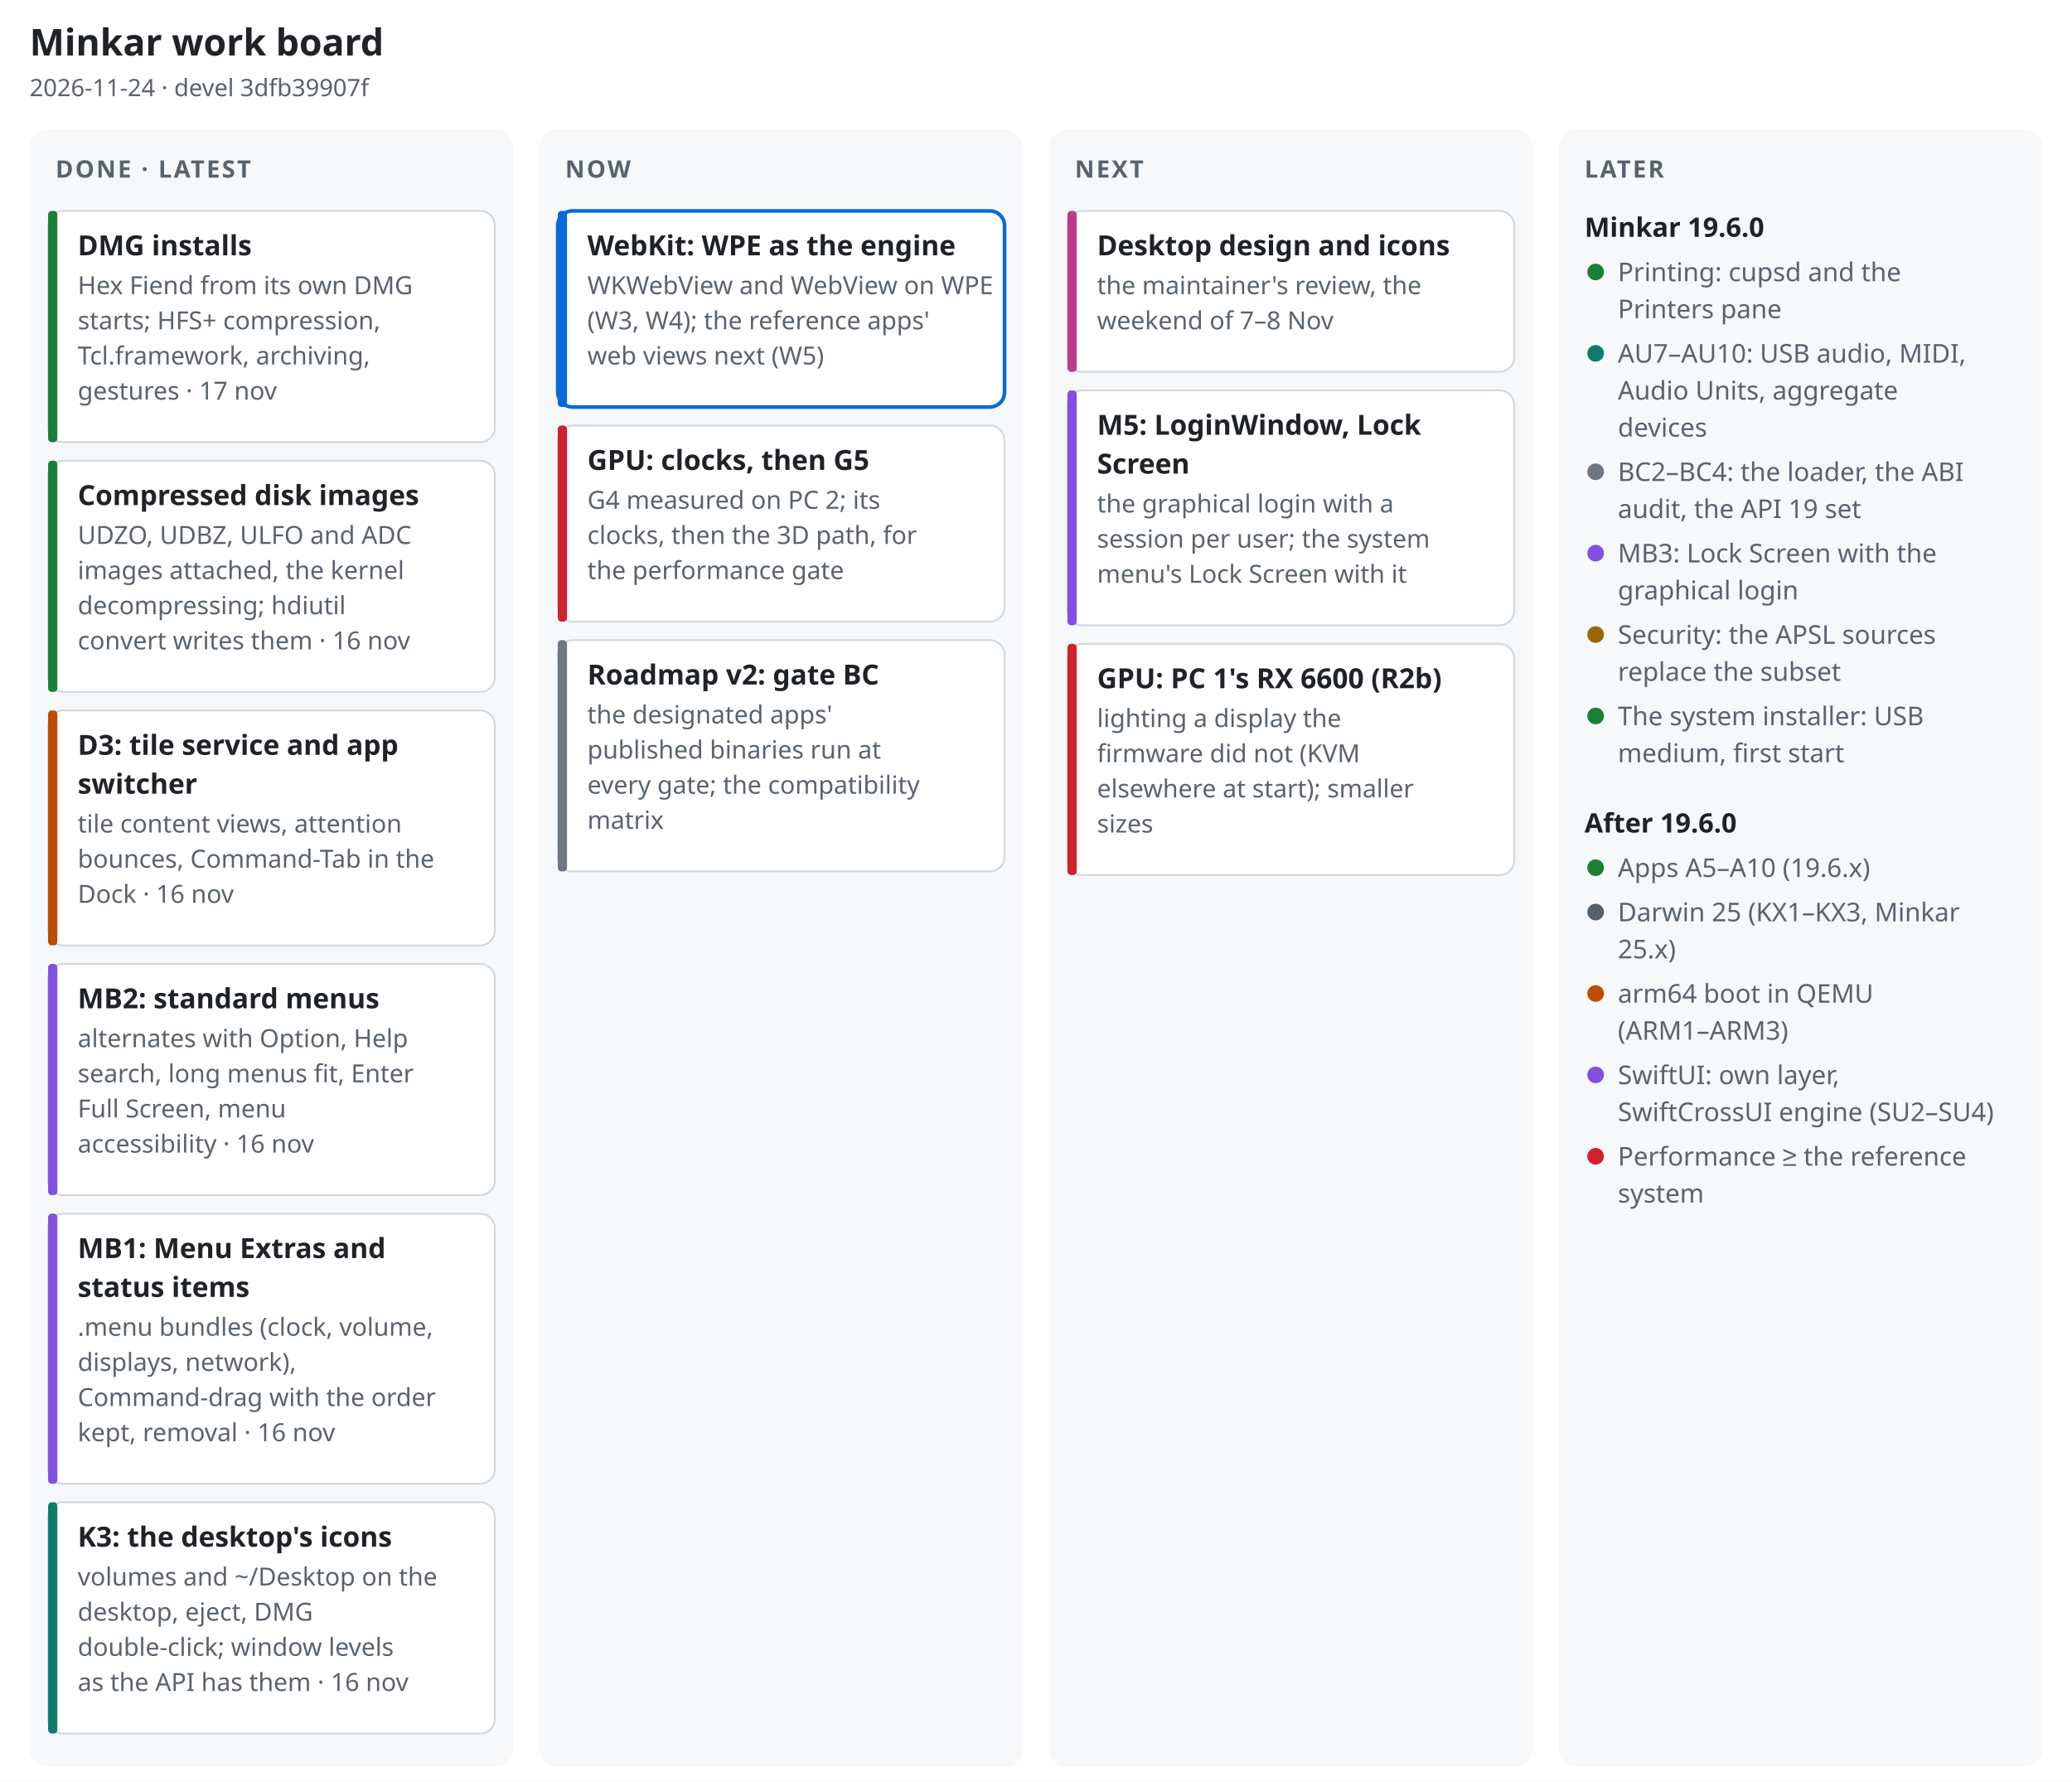
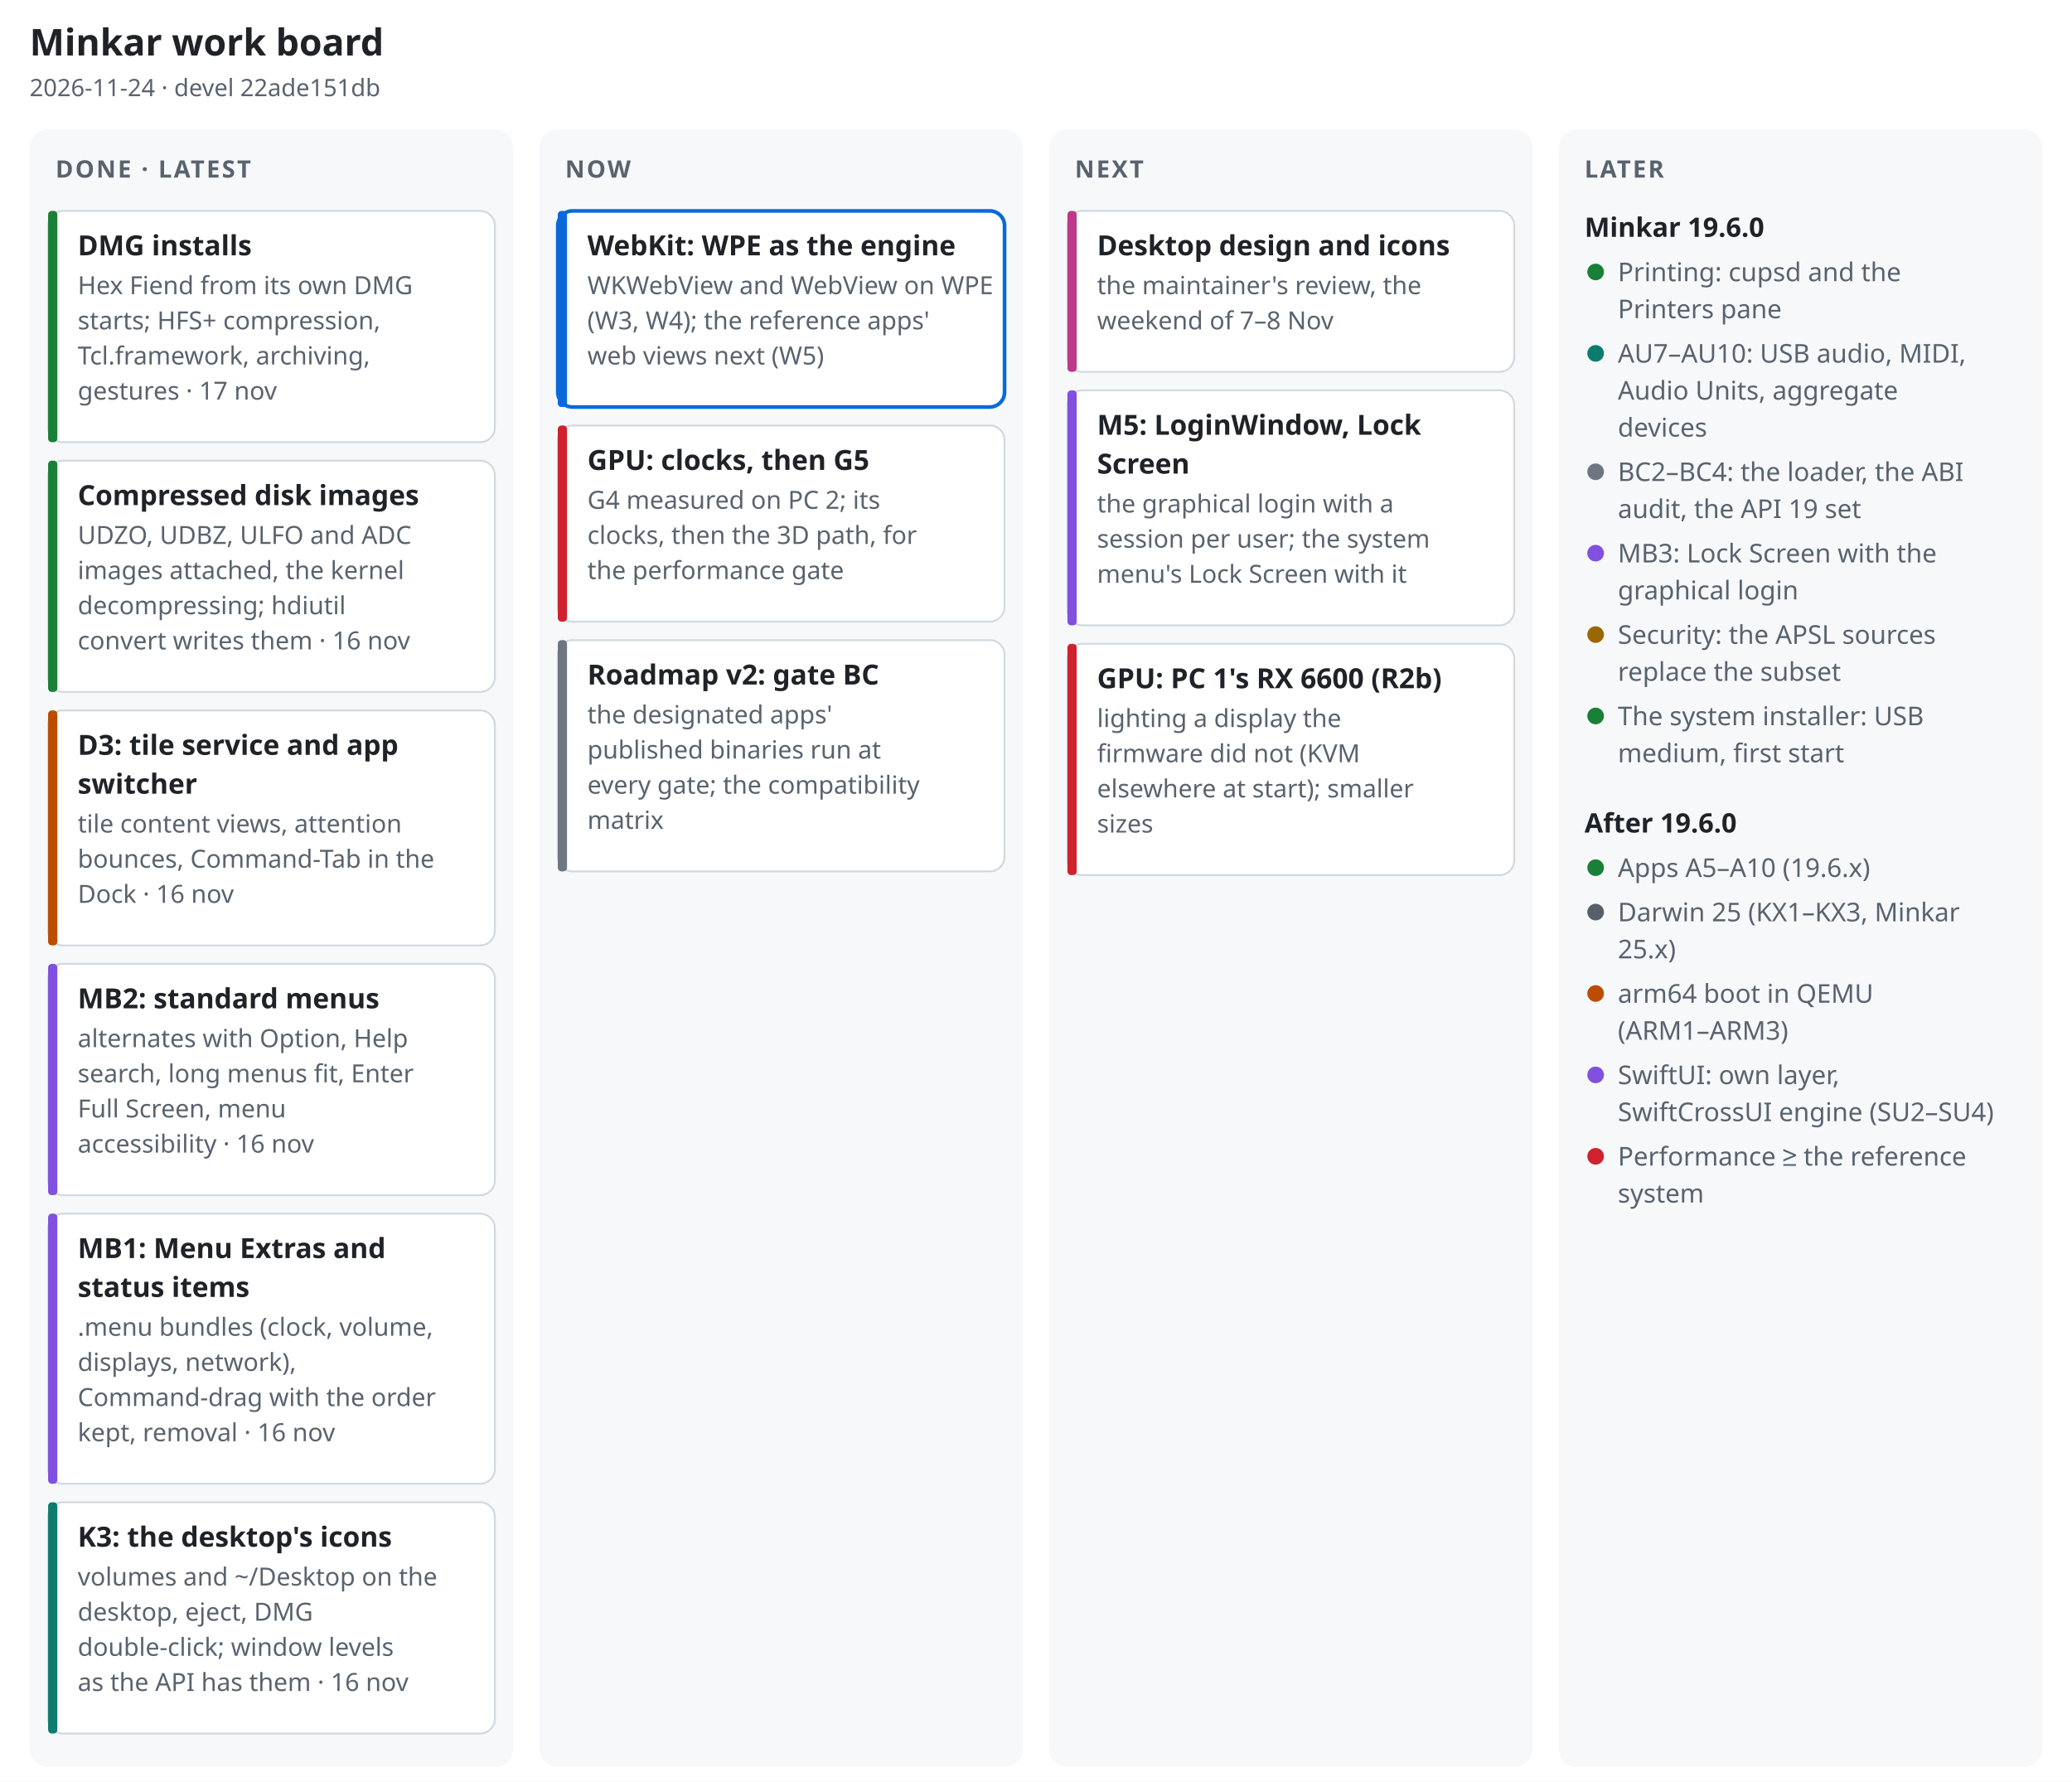
<svg xmlns="http://www.w3.org/2000/svg" width="1120" height="963" viewBox="0 0 1120 963" font-family="-apple-system, BlinkMacSystemFont, 'Segoe UI', 'Noto Sans', Helvetica, Arial, sans-serif" role="img" aria-label="Minkar work board, 2026-11-24">
  <rect width="1120" height="963" fill="#ffffff" />
  <text x="16" y="30" font-size="20" font-weight="700" fill="#1f2328" text-anchor="start">Minkar work board</text>
-   <text x="16" y="52" font-size="13" font-weight="400" fill="#59636e" text-anchor="start">2026-11-24 · devel 3dfb39907f</text>
+   <text x="16" y="52" font-size="13" font-weight="400" fill="#59636e" text-anchor="start">2026-11-24 · devel 22ade151db</text>
  <rect x="16" y="70" width="261.5" height="885" rx="10" fill="#f6f8fa" />
  <text x="30" y="96" font-size="13" font-weight="700" fill="#59636e" text-anchor="start" letter-spacing=".08em">DONE · LATEST</text>
  <rect x="26" y="114" width="241.5" height="125" rx="8" fill="#ffffff" stroke="#d1d9e0" stroke-width="1" />
  <rect x="26" y="114" width="5" height="125" rx="2" fill="#1a7f37" />
  <text x="42" y="138" font-size="15" font-weight="650" fill="#1f2328" text-anchor="start">DMG installs</text>
  <text x="42" y="159" font-size="13.5" font-weight="400" fill="#59636e" text-anchor="start">Hex Fiend from its own DMG</text>
  <text x="42" y="178" font-size="13.5" font-weight="400" fill="#59636e" text-anchor="start">starts; HFS+ compression,</text>
  <text x="42" y="197" font-size="13.5" font-weight="400" fill="#59636e" text-anchor="start">Tcl.framework, archiving,</text>
  <text x="42" y="216" font-size="13.5" font-weight="400" fill="#59636e" text-anchor="start">gestures · 17 nov</text>
  <rect x="26" y="249" width="241.5" height="125" rx="8" fill="#ffffff" stroke="#d1d9e0" stroke-width="1" />
  <rect x="26" y="249" width="5" height="125" rx="2" fill="#1a7f37" />
  <text x="42" y="273" font-size="15" font-weight="650" fill="#1f2328" text-anchor="start">Compressed disk images</text>
  <text x="42" y="294" font-size="13.5" font-weight="400" fill="#59636e" text-anchor="start">UDZO, UDBZ, ULFO and ADC</text>
  <text x="42" y="313" font-size="13.5" font-weight="400" fill="#59636e" text-anchor="start">images attached, the kernel</text>
  <text x="42" y="332" font-size="13.5" font-weight="400" fill="#59636e" text-anchor="start">decompressing; hdiutil</text>
  <text x="42" y="351" font-size="13.5" font-weight="400" fill="#59636e" text-anchor="start">convert writes them · 16 nov</text>
  <rect x="26" y="384" width="241.5" height="127" rx="8" fill="#ffffff" stroke="#d1d9e0" stroke-width="1" />
  <rect x="26" y="384" width="5" height="127" rx="2" fill="#bc4c00" />
  <text x="42" y="408" font-size="15" font-weight="650" fill="#1f2328" text-anchor="start">D3: tile service and app</text>
  <text x="42" y="429" font-size="15" font-weight="650" fill="#1f2328" text-anchor="start">switcher</text>
  <text x="42" y="450" font-size="13.5" font-weight="400" fill="#59636e" text-anchor="start">tile content views, attention</text>
  <text x="42" y="469" font-size="13.5" font-weight="400" fill="#59636e" text-anchor="start">bounces, Command-Tab in the</text>
  <text x="42" y="488" font-size="13.5" font-weight="400" fill="#59636e" text-anchor="start">Dock · 16 nov</text>
  <rect x="26" y="521" width="241.5" height="125" rx="8" fill="#ffffff" stroke="#d1d9e0" stroke-width="1" />
  <rect x="26" y="521" width="5" height="125" rx="2" fill="#8250df" />
  <text x="42" y="545" font-size="15" font-weight="650" fill="#1f2328" text-anchor="start">MB2: standard menus</text>
  <text x="42" y="566" font-size="13.5" font-weight="400" fill="#59636e" text-anchor="start">alternates with Option, Help</text>
  <text x="42" y="585" font-size="13.5" font-weight="400" fill="#59636e" text-anchor="start">search, long menus fit, Enter</text>
  <text x="42" y="604" font-size="13.5" font-weight="400" fill="#59636e" text-anchor="start">Full Screen, menu</text>
  <text x="42" y="623" font-size="13.5" font-weight="400" fill="#59636e" text-anchor="start">accessibility · 16 nov</text>
  <rect x="26" y="656" width="241.5" height="146" rx="8" fill="#ffffff" stroke="#d1d9e0" stroke-width="1" />
  <rect x="26" y="656" width="5" height="146" rx="2" fill="#8250df" />
  <text x="42" y="680" font-size="15" font-weight="650" fill="#1f2328" text-anchor="start">MB1: Menu Extras and</text>
  <text x="42" y="701" font-size="15" font-weight="650" fill="#1f2328" text-anchor="start">status items</text>
  <text x="42" y="722" font-size="13.5" font-weight="400" fill="#59636e" text-anchor="start">.menu bundles (clock, volume,</text>
  <text x="42" y="741" font-size="13.5" font-weight="400" fill="#59636e" text-anchor="start">displays, network),</text>
  <text x="42" y="760" font-size="13.5" font-weight="400" fill="#59636e" text-anchor="start">Command-drag with the order</text>
  <text x="42" y="779" font-size="13.5" font-weight="400" fill="#59636e" text-anchor="start">kept, removal · 16 nov</text>
  <rect x="26" y="812" width="241.5" height="125" rx="8" fill="#ffffff" stroke="#d1d9e0" stroke-width="1" />
  <rect x="26" y="812" width="5" height="125" rx="2" fill="#0f7b6f" />
  <text x="42" y="836" font-size="15" font-weight="650" fill="#1f2328" text-anchor="start">K3: the desktop's icons</text>
  <text x="42" y="857" font-size="13.5" font-weight="400" fill="#59636e" text-anchor="start">volumes and ~/Desktop on the</text>
  <text x="42" y="876" font-size="13.5" font-weight="400" fill="#59636e" text-anchor="start">desktop, eject, DMG</text>
  <text x="42" y="895" font-size="13.5" font-weight="400" fill="#59636e" text-anchor="start">double-click; window levels</text>
  <text x="42" y="914" font-size="13.5" font-weight="400" fill="#59636e" text-anchor="start">as the API has them · 16 nov</text>
  <rect x="291.5" y="70" width="261.5" height="885" rx="10" fill="#f6f8fa" />
  <text x="305.5" y="96" font-size="13" font-weight="700" fill="#59636e" text-anchor="start" letter-spacing=".08em">NOW</text>
  <rect x="301.5" y="114" width="241.5" height="106" rx="8" fill="#ffffff" stroke="#0969da" stroke-width="2" />
  <rect x="301.5" y="114" width="5" height="106" rx="2" fill="#0969da" />
  <text x="317.5" y="138" font-size="15" font-weight="650" fill="#1f2328" text-anchor="start">WebKit: WPE as the engine</text>
  <text x="317.5" y="159" font-size="13.5" font-weight="400" fill="#59636e" text-anchor="start">WKWebView and WebView on WPE</text>
  <text x="317.5" y="178" font-size="13.5" font-weight="400" fill="#59636e" text-anchor="start">(W3, W4); the reference apps'</text>
  <text x="317.5" y="197" font-size="13.5" font-weight="400" fill="#59636e" text-anchor="start">web views next (W5)</text>
  <rect x="301.5" y="230" width="241.5" height="106" rx="8" fill="#ffffff" stroke="#d1d9e0" stroke-width="1" />
  <rect x="301.5" y="230" width="5" height="106" rx="2" fill="#cf222e" />
  <text x="317.5" y="254" font-size="15" font-weight="650" fill="#1f2328" text-anchor="start">GPU: clocks, then G5</text>
  <text x="317.5" y="275" font-size="13.5" font-weight="400" fill="#59636e" text-anchor="start">G4 measured on PC 2; its</text>
  <text x="317.5" y="294" font-size="13.5" font-weight="400" fill="#59636e" text-anchor="start">clocks, then the 3D path, for</text>
  <text x="317.5" y="313" font-size="13.5" font-weight="400" fill="#59636e" text-anchor="start">the performance gate</text>
  <rect x="301.5" y="346" width="241.5" height="125" rx="8" fill="#ffffff" stroke="#d1d9e0" stroke-width="1" />
  <rect x="301.5" y="346" width="5" height="125" rx="2" fill="#6e7781" />
  <text x="317.5" y="370" font-size="15" font-weight="650" fill="#1f2328" text-anchor="start">Roadmap v2: gate BC</text>
  <text x="317.5" y="391" font-size="13.5" font-weight="400" fill="#59636e" text-anchor="start">the designated apps'</text>
  <text x="317.5" y="410" font-size="13.5" font-weight="400" fill="#59636e" text-anchor="start">published binaries run at</text>
  <text x="317.5" y="429" font-size="13.5" font-weight="400" fill="#59636e" text-anchor="start">every gate; the compatibility</text>
  <text x="317.5" y="448" font-size="13.5" font-weight="400" fill="#59636e" text-anchor="start">matrix</text>
  <rect x="567" y="70" width="261.5" height="885" rx="10" fill="#f6f8fa" />
  <text x="581" y="96" font-size="13" font-weight="700" fill="#59636e" text-anchor="start" letter-spacing=".08em">NEXT</text>
  <rect x="577" y="114" width="241.5" height="87" rx="8" fill="#ffffff" stroke="#d1d9e0" stroke-width="1" />
  <rect x="577" y="114" width="5" height="87" rx="2" fill="#bf3989" />
  <text x="593" y="138" font-size="15" font-weight="650" fill="#1f2328" text-anchor="start">Desktop design and icons</text>
  <text x="593" y="159" font-size="13.5" font-weight="400" fill="#59636e" text-anchor="start">the maintainer's review, the</text>
  <text x="593" y="178" font-size="13.5" font-weight="400" fill="#59636e" text-anchor="start">weekend of 7–8 Nov</text>
  <rect x="577" y="211" width="241.5" height="127" rx="8" fill="#ffffff" stroke="#d1d9e0" stroke-width="1" />
  <rect x="577" y="211" width="5" height="127" rx="2" fill="#8250df" />
  <text x="593" y="235" font-size="15" font-weight="650" fill="#1f2328" text-anchor="start">M5: LoginWindow, Lock</text>
  <text x="593" y="256" font-size="15" font-weight="650" fill="#1f2328" text-anchor="start">Screen</text>
  <text x="593" y="277" font-size="13.5" font-weight="400" fill="#59636e" text-anchor="start">the graphical login with a</text>
  <text x="593" y="296" font-size="13.5" font-weight="400" fill="#59636e" text-anchor="start">session per user; the system</text>
  <text x="593" y="315" font-size="13.5" font-weight="400" fill="#59636e" text-anchor="start">menu's Lock Screen with it</text>
  <rect x="577" y="348" width="241.5" height="125" rx="8" fill="#ffffff" stroke="#d1d9e0" stroke-width="1" />
  <rect x="577" y="348" width="5" height="125" rx="2" fill="#cf222e" />
  <text x="593" y="372" font-size="15" font-weight="650" fill="#1f2328" text-anchor="start">GPU: PC 1's RX 6600 (R2b)</text>
  <text x="593" y="393" font-size="13.5" font-weight="400" fill="#59636e" text-anchor="start">lighting a display the</text>
  <text x="593" y="412" font-size="13.5" font-weight="400" fill="#59636e" text-anchor="start">firmware did not (KVM</text>
  <text x="593" y="431" font-size="13.5" font-weight="400" fill="#59636e" text-anchor="start">elsewhere at start); smaller</text>
  <text x="593" y="450" font-size="13.5" font-weight="400" fill="#59636e" text-anchor="start">sizes</text>
  <rect x="842.5" y="70" width="261.5" height="885" rx="10" fill="#f6f8fa" />
  <text x="856.5" y="96" font-size="13" font-weight="700" fill="#59636e" text-anchor="start" letter-spacing=".08em">LATER</text>
  <text x="856.5" y="128" font-size="14.5" font-weight="700" fill="#1f2328" text-anchor="start">Minkar 19.6.0</text>
  <circle cx="862.5" cy="147" r="4.5" fill="#1a7f37" />
  <text x="874.5" y="152" font-size="14" font-weight="400" fill="#59636e" text-anchor="start">Printing: cupsd and the</text>
  <text x="874.5" y="172" font-size="14" font-weight="400" fill="#59636e" text-anchor="start">Printers pane</text>
  <circle cx="862.5" cy="191" r="4.5" fill="#0f7b6f" />
  <text x="874.5" y="196" font-size="14" font-weight="400" fill="#59636e" text-anchor="start">AU7–AU10: USB audio, MIDI,</text>
  <text x="874.5" y="216" font-size="14" font-weight="400" fill="#59636e" text-anchor="start">Audio Units, aggregate</text>
  <text x="874.5" y="236" font-size="14" font-weight="400" fill="#59636e" text-anchor="start">devices</text>
  <circle cx="862.5" cy="255" r="4.5" fill="#6e7781" />
  <text x="874.5" y="260" font-size="14" font-weight="400" fill="#59636e" text-anchor="start">BC2–BC4: the loader, the ABI</text>
  <text x="874.5" y="280" font-size="14" font-weight="400" fill="#59636e" text-anchor="start">audit, the API 19 set</text>
  <circle cx="862.5" cy="299" r="4.5" fill="#8250df" />
  <text x="874.5" y="304" font-size="14" font-weight="400" fill="#59636e" text-anchor="start">MB3: Lock Screen with the</text>
  <text x="874.5" y="324" font-size="14" font-weight="400" fill="#59636e" text-anchor="start">graphical login</text>
  <circle cx="862.5" cy="343" r="4.5" fill="#9a6700" />
  <text x="874.5" y="348" font-size="14" font-weight="400" fill="#59636e" text-anchor="start">Security: the APSL sources</text>
  <text x="874.5" y="368" font-size="14" font-weight="400" fill="#59636e" text-anchor="start">replace the subset</text>
  <circle cx="862.5" cy="387" r="4.5" fill="#1a7f37" />
  <text x="874.5" y="392" font-size="14" font-weight="400" fill="#59636e" text-anchor="start">The system installer: USB</text>
  <text x="874.5" y="412" font-size="14" font-weight="400" fill="#59636e" text-anchor="start">medium, first start</text>
  <text x="856.5" y="450" font-size="14.5" font-weight="700" fill="#1f2328" text-anchor="start">After 19.6.0</text>
  <circle cx="862.5" cy="469" r="4.5" fill="#1a7f37" />
  <text x="874.5" y="474" font-size="14" font-weight="400" fill="#59636e" text-anchor="start">Apps A5–A10 (19.6.x)</text>
  <circle cx="862.5" cy="493" r="4.5" fill="#57606a" />
  <text x="874.5" y="498" font-size="14" font-weight="400" fill="#59636e" text-anchor="start">Darwin 25 (KX1–KX3, Minkar</text>
  <text x="874.5" y="518" font-size="14" font-weight="400" fill="#59636e" text-anchor="start">25.x)</text>
  <circle cx="862.5" cy="537" r="4.5" fill="#bc4c00" />
  <text x="874.5" y="542" font-size="14" font-weight="400" fill="#59636e" text-anchor="start">arm64 boot in QEMU</text>
  <text x="874.5" y="562" font-size="14" font-weight="400" fill="#59636e" text-anchor="start">(ARM1–ARM3)</text>
  <circle cx="862.5" cy="581" r="4.5" fill="#8250df" />
  <text x="874.5" y="586" font-size="14" font-weight="400" fill="#59636e" text-anchor="start">SwiftUI: own layer,</text>
  <text x="874.5" y="606" font-size="14" font-weight="400" fill="#59636e" text-anchor="start">SwiftCrossUI engine (SU2–SU4)</text>
  <circle cx="862.5" cy="625" r="4.5" fill="#cf222e" />
  <text x="874.5" y="630" font-size="14" font-weight="400" fill="#59636e" text-anchor="start">Performance ≥ the reference</text>
  <text x="874.5" y="650" font-size="14" font-weight="400" fill="#59636e" text-anchor="start">system</text>
</svg>
